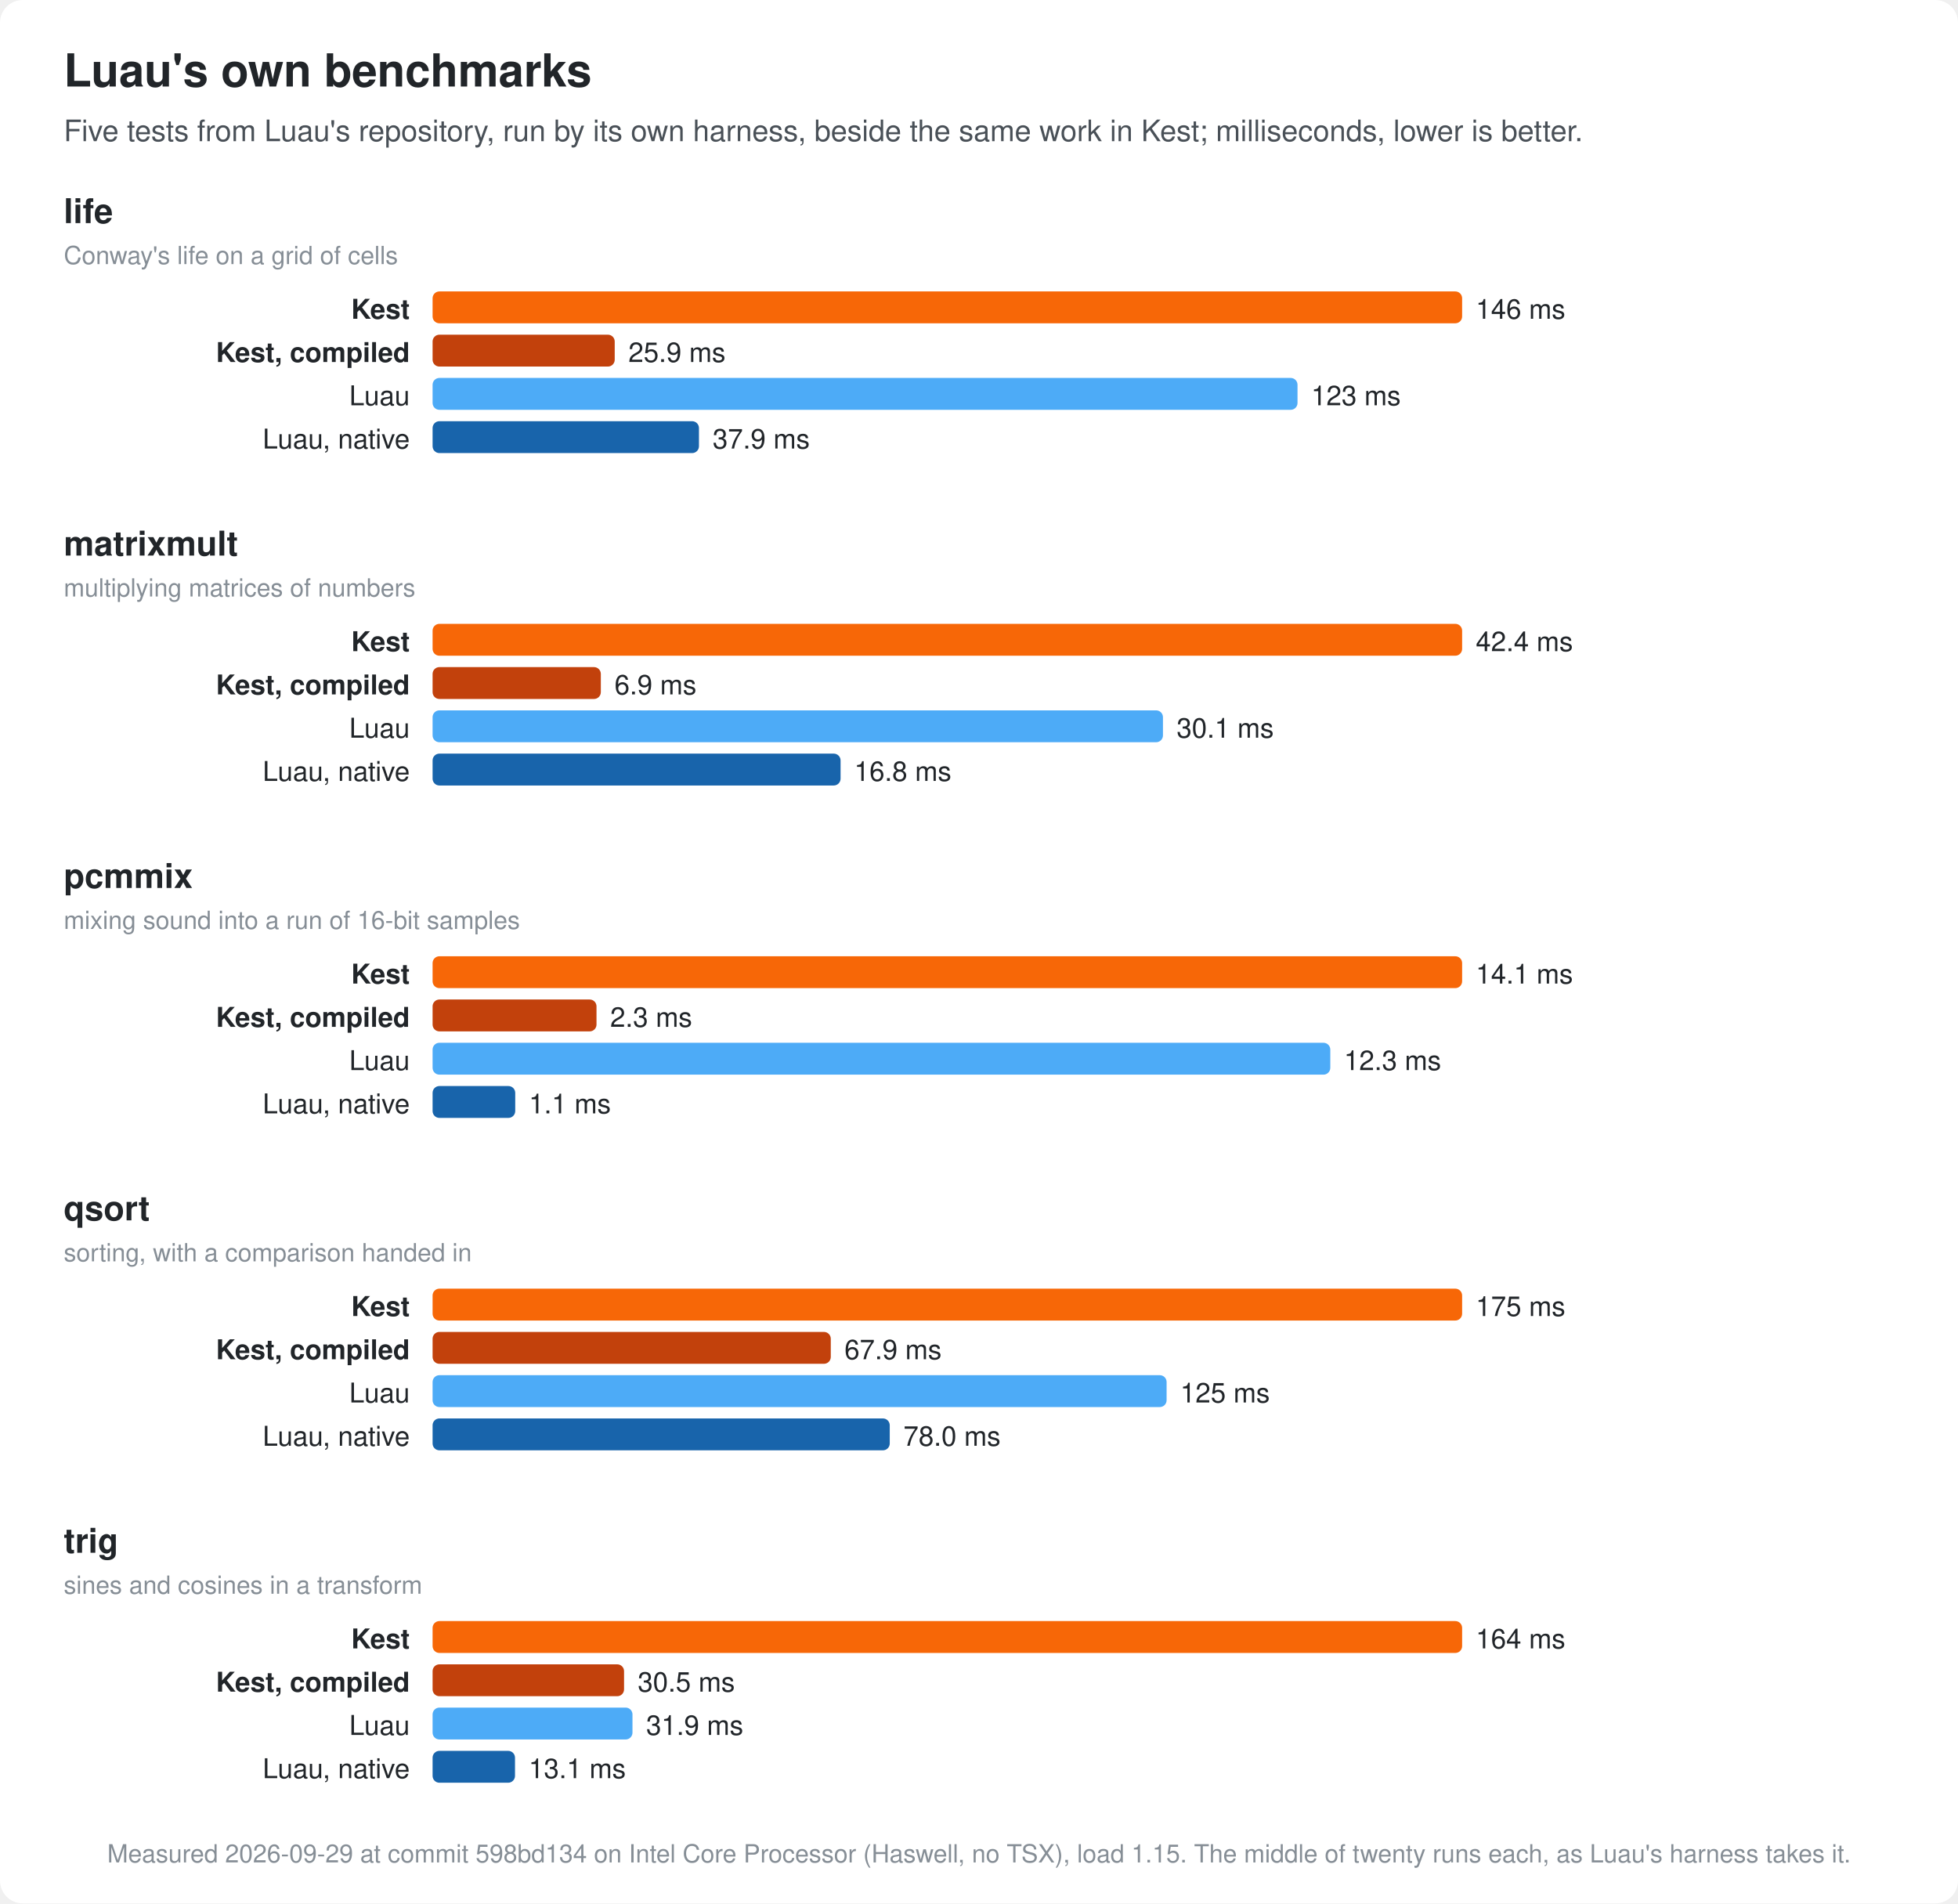
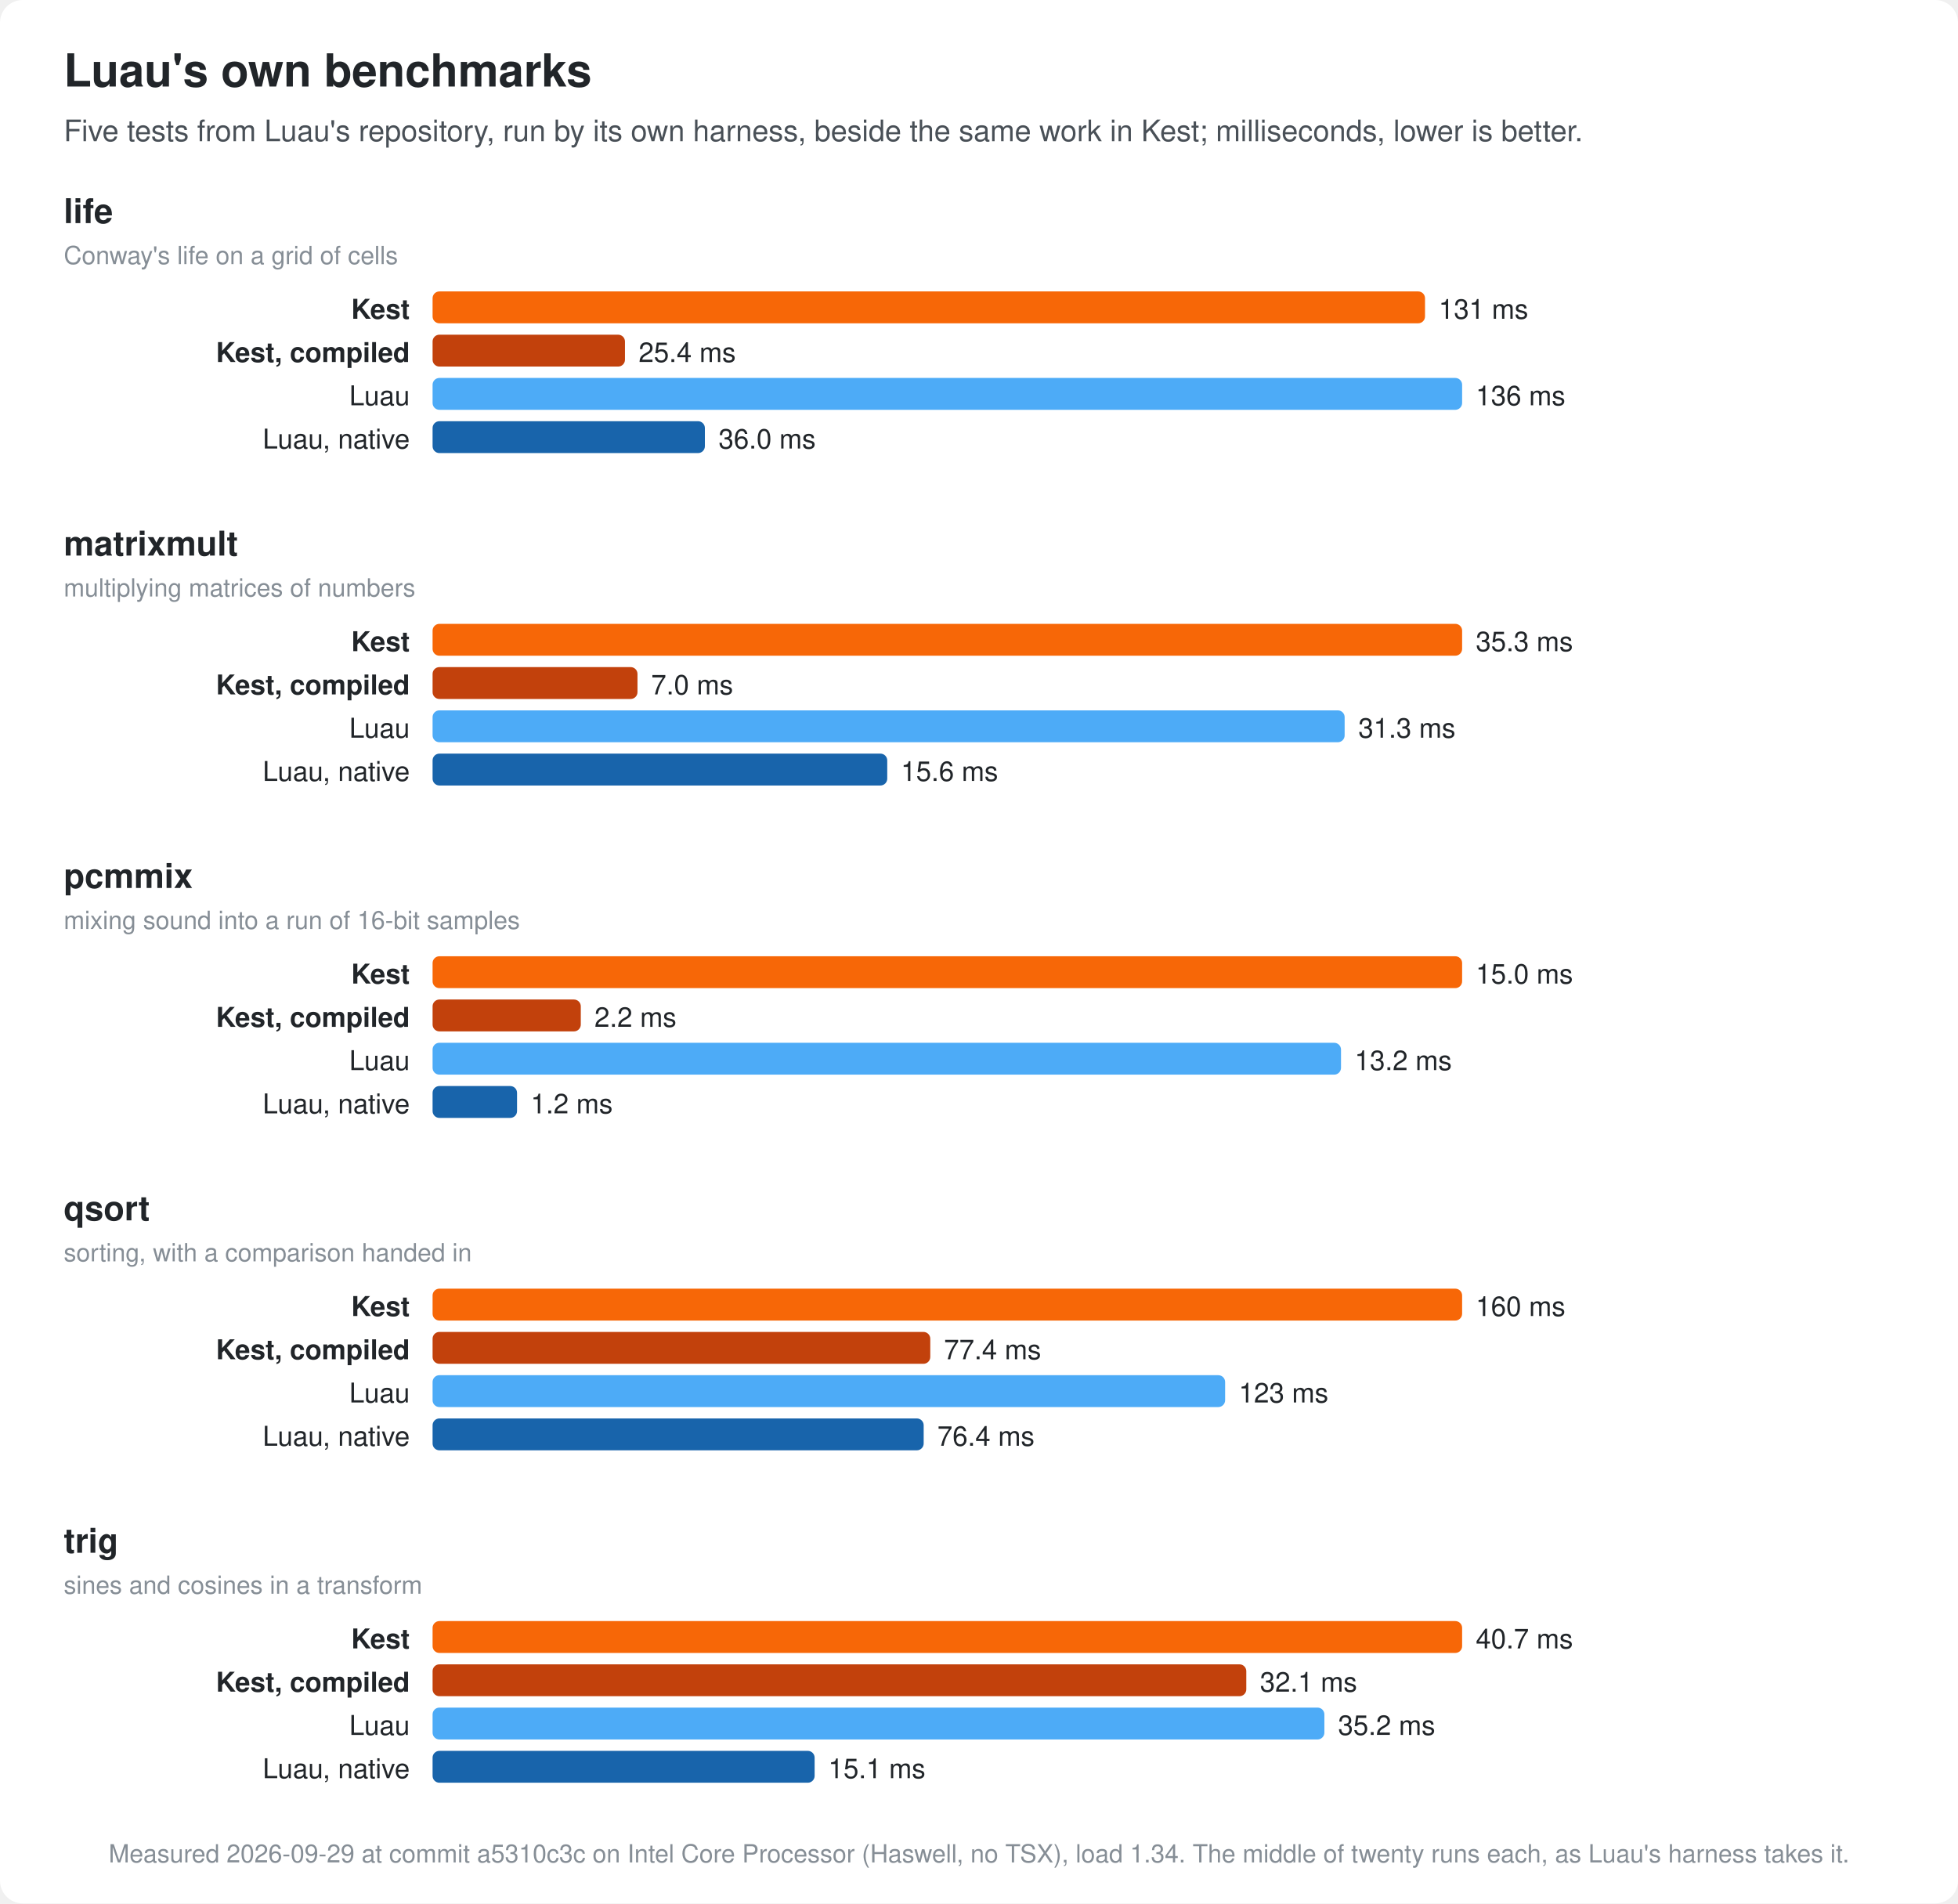
<svg xmlns="http://www.w3.org/2000/svg" width="860" height="836" viewBox="0 0 860 836">
  <rect width="100%" height="100%" rx="10" fill="#ffffff" />
  <text x="28.0" y="38.0" font-family="-apple-system,Segoe UI,Helvetica,Arial,sans-serif" font-size="20" font-weight="bold" fill="#212529" text-anchor="start">Luau's own benchmarks</text>
  <text x="28.0" y="62.0" font-family="-apple-system,Segoe UI,Helvetica,Arial,sans-serif" font-size="13" font-weight="normal" fill="#495057" text-anchor="start">Five tests from Luau's repository, run by its own harness, beside the same work in Kest; milliseconds, lower is better.</text>
  <text x="28.0" y="98.0" font-family="-apple-system,Segoe UI,Helvetica,Arial,sans-serif" font-size="15" font-weight="bold" fill="#212529" text-anchor="start">life</text>
  <text x="28.0" y="116.0" font-family="-apple-system,Segoe UI,Helvetica,Arial,sans-serif" font-size="11" font-weight="normal" fill="#868e96" text-anchor="start">Conway's life on a grid of cells</text>
  <text x="180.0" y="140.0" font-family="-apple-system,Segoe UI,Helvetica,Arial,sans-serif" font-size="12" font-weight="bold" fill="#212529" text-anchor="end">Kest</text>
-   <rect x="190" y="128.0" width="452.2" height="14" rx="3" fill="#f76707" />
-   <text x="648.2" y="140.0" font-family="-apple-system,Segoe UI,Helvetica,Arial,sans-serif" font-size="12" font-weight="normal" fill="#212529" text-anchor="start">146 ms</text>
+   <rect x="190" y="128.0" width="435.9" height="14" rx="3" fill="#f76707" />
+   <text x="631.9" y="140.0" font-family="-apple-system,Segoe UI,Helvetica,Arial,sans-serif" font-size="12" font-weight="normal" fill="#212529" text-anchor="start">131 ms</text>
  <text x="180.0" y="159.0" font-family="-apple-system,Segoe UI,Helvetica,Arial,sans-serif" font-size="12" font-weight="bold" fill="#212529" text-anchor="end">Kest, compiled</text>
-   <rect x="190" y="147.0" width="80.0" height="14" rx="3" fill="#c2410c" />
-   <text x="276.0" y="159.0" font-family="-apple-system,Segoe UI,Helvetica,Arial,sans-serif" font-size="12" font-weight="normal" fill="#212529" text-anchor="start">25.9 ms</text>
+   <rect x="190" y="147.0" width="84.5" height="14" rx="3" fill="#c2410c" />
+   <text x="280.5" y="159.0" font-family="-apple-system,Segoe UI,Helvetica,Arial,sans-serif" font-size="12" font-weight="normal" fill="#212529" text-anchor="start">25.4 ms</text>
  <text x="180.0" y="178.0" font-family="-apple-system,Segoe UI,Helvetica,Arial,sans-serif" font-size="12" font-weight="normal" fill="#212529" text-anchor="end">Luau</text>
-   <rect x="190" y="166.0" width="379.9" height="14" rx="3" fill="#4dabf7" />
-   <text x="575.9" y="178.0" font-family="-apple-system,Segoe UI,Helvetica,Arial,sans-serif" font-size="12" font-weight="normal" fill="#212529" text-anchor="start">123 ms</text>
+   <rect x="190" y="166.0" width="452.2" height="14" rx="3" fill="#4dabf7" />
+   <text x="648.2" y="178.0" font-family="-apple-system,Segoe UI,Helvetica,Arial,sans-serif" font-size="12" font-weight="normal" fill="#212529" text-anchor="start">136 ms</text>
  <text x="180.0" y="197.0" font-family="-apple-system,Segoe UI,Helvetica,Arial,sans-serif" font-size="12" font-weight="normal" fill="#212529" text-anchor="end">Luau, native</text>
-   <rect x="190" y="185.0" width="117.0" height="14" rx="3" fill="#1864ab" />
-   <text x="313.0" y="197.0" font-family="-apple-system,Segoe UI,Helvetica,Arial,sans-serif" font-size="12" font-weight="normal" fill="#212529" text-anchor="start">37.9 ms</text>
+   <rect x="190" y="185.0" width="119.6" height="14" rx="3" fill="#1864ab" />
+   <text x="315.6" y="197.0" font-family="-apple-system,Segoe UI,Helvetica,Arial,sans-serif" font-size="12" font-weight="normal" fill="#212529" text-anchor="start">36.0 ms</text>
  <text x="28.0" y="244.0" font-family="-apple-system,Segoe UI,Helvetica,Arial,sans-serif" font-size="15" font-weight="bold" fill="#212529" text-anchor="start">matrixmult</text>
  <text x="28.0" y="262.0" font-family="-apple-system,Segoe UI,Helvetica,Arial,sans-serif" font-size="11" font-weight="normal" fill="#868e96" text-anchor="start">multiplying matrices of numbers</text>
  <text x="180.0" y="286.0" font-family="-apple-system,Segoe UI,Helvetica,Arial,sans-serif" font-size="12" font-weight="bold" fill="#212529" text-anchor="end">Kest</text>
  <rect x="190" y="274.0" width="452.2" height="14" rx="3" fill="#f76707" />
-   <text x="648.2" y="286.0" font-family="-apple-system,Segoe UI,Helvetica,Arial,sans-serif" font-size="12" font-weight="normal" fill="#212529" text-anchor="start">42.4 ms</text>
+   <text x="648.2" y="286.0" font-family="-apple-system,Segoe UI,Helvetica,Arial,sans-serif" font-size="12" font-weight="normal" fill="#212529" text-anchor="start">35.3 ms</text>
  <text x="180.0" y="305.0" font-family="-apple-system,Segoe UI,Helvetica,Arial,sans-serif" font-size="12" font-weight="bold" fill="#212529" text-anchor="end">Kest, compiled</text>
-   <rect x="190" y="293.0" width="73.9" height="14" rx="3" fill="#c2410c" />
-   <text x="269.9" y="305.0" font-family="-apple-system,Segoe UI,Helvetica,Arial,sans-serif" font-size="12" font-weight="normal" fill="#212529" text-anchor="start">6.9 ms</text>
+   <rect x="190" y="293.0" width="90.0" height="14" rx="3" fill="#c2410c" />
+   <text x="286.0" y="305.0" font-family="-apple-system,Segoe UI,Helvetica,Arial,sans-serif" font-size="12" font-weight="normal" fill="#212529" text-anchor="start">7.0 ms</text>
  <text x="180.0" y="324.0" font-family="-apple-system,Segoe UI,Helvetica,Arial,sans-serif" font-size="12" font-weight="normal" fill="#212529" text-anchor="end">Luau</text>
-   <rect x="190" y="312.0" width="320.8" height="14" rx="3" fill="#4dabf7" />
-   <text x="516.8" y="324.0" font-family="-apple-system,Segoe UI,Helvetica,Arial,sans-serif" font-size="12" font-weight="normal" fill="#212529" text-anchor="start">30.1 ms</text>
+   <rect x="190" y="312.0" width="400.6" height="14" rx="3" fill="#4dabf7" />
+   <text x="596.6" y="324.0" font-family="-apple-system,Segoe UI,Helvetica,Arial,sans-serif" font-size="12" font-weight="normal" fill="#212529" text-anchor="start">31.3 ms</text>
  <text x="180.0" y="343.0" font-family="-apple-system,Segoe UI,Helvetica,Arial,sans-serif" font-size="12" font-weight="normal" fill="#212529" text-anchor="end">Luau, native</text>
-   <rect x="190" y="331.0" width="179.2" height="14" rx="3" fill="#1864ab" />
-   <text x="375.2" y="343.0" font-family="-apple-system,Segoe UI,Helvetica,Arial,sans-serif" font-size="12" font-weight="normal" fill="#212529" text-anchor="start">16.8 ms</text>
+   <rect x="190" y="331.0" width="199.7" height="14" rx="3" fill="#1864ab" />
+   <text x="395.7" y="343.0" font-family="-apple-system,Segoe UI,Helvetica,Arial,sans-serif" font-size="12" font-weight="normal" fill="#212529" text-anchor="start">15.6 ms</text>
  <text x="28.0" y="390.0" font-family="-apple-system,Segoe UI,Helvetica,Arial,sans-serif" font-size="15" font-weight="bold" fill="#212529" text-anchor="start">pcmmix</text>
  <text x="28.0" y="408.0" font-family="-apple-system,Segoe UI,Helvetica,Arial,sans-serif" font-size="11" font-weight="normal" fill="#868e96" text-anchor="start">mixing sound into a run of 16-bit samples</text>
  <text x="180.0" y="432.0" font-family="-apple-system,Segoe UI,Helvetica,Arial,sans-serif" font-size="12" font-weight="bold" fill="#212529" text-anchor="end">Kest</text>
  <rect x="190" y="420.0" width="452.2" height="14" rx="3" fill="#f76707" />
-   <text x="648.2" y="432.0" font-family="-apple-system,Segoe UI,Helvetica,Arial,sans-serif" font-size="12" font-weight="normal" fill="#212529" text-anchor="start">14.1 ms</text>
+   <text x="648.2" y="432.0" font-family="-apple-system,Segoe UI,Helvetica,Arial,sans-serif" font-size="12" font-weight="normal" fill="#212529" text-anchor="start">15.0 ms</text>
  <text x="180.0" y="451.0" font-family="-apple-system,Segoe UI,Helvetica,Arial,sans-serif" font-size="12" font-weight="bold" fill="#212529" text-anchor="end">Kest, compiled</text>
-   <rect x="190" y="439.0" width="72.0" height="14" rx="3" fill="#c2410c" />
-   <text x="268.0" y="451.0" font-family="-apple-system,Segoe UI,Helvetica,Arial,sans-serif" font-size="12" font-weight="normal" fill="#212529" text-anchor="start">2.3 ms</text>
+   <rect x="190" y="439.0" width="65.1" height="14" rx="3" fill="#c2410c" />
+   <text x="261.1" y="451.0" font-family="-apple-system,Segoe UI,Helvetica,Arial,sans-serif" font-size="12" font-weight="normal" fill="#212529" text-anchor="start">2.2 ms</text>
  <text x="180.0" y="470.0" font-family="-apple-system,Segoe UI,Helvetica,Arial,sans-serif" font-size="12" font-weight="normal" fill="#212529" text-anchor="end">Luau</text>
-   <rect x="190" y="458.0" width="394.3" height="14" rx="3" fill="#4dabf7" />
-   <text x="590.3" y="470.0" font-family="-apple-system,Segoe UI,Helvetica,Arial,sans-serif" font-size="12" font-weight="normal" fill="#212529" text-anchor="start">12.3 ms</text>
+   <rect x="190" y="458.0" width="399.0" height="14" rx="3" fill="#4dabf7" />
+   <text x="595.0" y="470.0" font-family="-apple-system,Segoe UI,Helvetica,Arial,sans-serif" font-size="12" font-weight="normal" fill="#212529" text-anchor="start">13.2 ms</text>
  <text x="180.0" y="489.0" font-family="-apple-system,Segoe UI,Helvetica,Arial,sans-serif" font-size="12" font-weight="normal" fill="#212529" text-anchor="end">Luau, native</text>
-   <rect x="190" y="477.0" width="36.3" height="14" rx="3" fill="#1864ab" />
-   <text x="232.3" y="489.0" font-family="-apple-system,Segoe UI,Helvetica,Arial,sans-serif" font-size="12" font-weight="normal" fill="#212529" text-anchor="start">1.1 ms</text>
+   <rect x="190" y="477.0" width="37.1" height="14" rx="3" fill="#1864ab" />
+   <text x="233.1" y="489.0" font-family="-apple-system,Segoe UI,Helvetica,Arial,sans-serif" font-size="12" font-weight="normal" fill="#212529" text-anchor="start">1.2 ms</text>
  <text x="28.0" y="536.0" font-family="-apple-system,Segoe UI,Helvetica,Arial,sans-serif" font-size="15" font-weight="bold" fill="#212529" text-anchor="start">qsort</text>
  <text x="28.0" y="554.0" font-family="-apple-system,Segoe UI,Helvetica,Arial,sans-serif" font-size="11" font-weight="normal" fill="#868e96" text-anchor="start">sorting, with a comparison handed in</text>
  <text x="180.0" y="578.0" font-family="-apple-system,Segoe UI,Helvetica,Arial,sans-serif" font-size="12" font-weight="bold" fill="#212529" text-anchor="end">Kest</text>
  <rect x="190" y="566.0" width="452.2" height="14" rx="3" fill="#f76707" />
-   <text x="648.2" y="578.0" font-family="-apple-system,Segoe UI,Helvetica,Arial,sans-serif" font-size="12" font-weight="normal" fill="#212529" text-anchor="start">175 ms</text>
+   <text x="648.2" y="578.0" font-family="-apple-system,Segoe UI,Helvetica,Arial,sans-serif" font-size="12" font-weight="normal" fill="#212529" text-anchor="start">160 ms</text>
  <text x="180.0" y="597.0" font-family="-apple-system,Segoe UI,Helvetica,Arial,sans-serif" font-size="12" font-weight="bold" fill="#212529" text-anchor="end">Kest, compiled</text>
-   <rect x="190" y="585.0" width="174.9" height="14" rx="3" fill="#c2410c" />
-   <text x="370.9" y="597.0" font-family="-apple-system,Segoe UI,Helvetica,Arial,sans-serif" font-size="12" font-weight="normal" fill="#212529" text-anchor="start">67.9 ms</text>
+   <rect x="190" y="585.0" width="218.6" height="14" rx="3" fill="#c2410c" />
+   <text x="414.6" y="597.0" font-family="-apple-system,Segoe UI,Helvetica,Arial,sans-serif" font-size="12" font-weight="normal" fill="#212529" text-anchor="start">77.4 ms</text>
  <text x="180.0" y="616.0" font-family="-apple-system,Segoe UI,Helvetica,Arial,sans-serif" font-size="12" font-weight="normal" fill="#212529" text-anchor="end">Luau</text>
-   <rect x="190" y="604.0" width="322.4" height="14" rx="3" fill="#4dabf7" />
-   <text x="518.4" y="616.0" font-family="-apple-system,Segoe UI,Helvetica,Arial,sans-serif" font-size="12" font-weight="normal" fill="#212529" text-anchor="start">125 ms</text>
+   <rect x="190" y="604.0" width="348.1" height="14" rx="3" fill="#4dabf7" />
+   <text x="544.1" y="616.0" font-family="-apple-system,Segoe UI,Helvetica,Arial,sans-serif" font-size="12" font-weight="normal" fill="#212529" text-anchor="start">123 ms</text>
  <text x="180.0" y="635.0" font-family="-apple-system,Segoe UI,Helvetica,Arial,sans-serif" font-size="12" font-weight="normal" fill="#212529" text-anchor="end">Luau, native</text>
-   <rect x="190" y="623.0" width="200.8" height="14" rx="3" fill="#1864ab" />
-   <text x="396.8" y="635.0" font-family="-apple-system,Segoe UI,Helvetica,Arial,sans-serif" font-size="12" font-weight="normal" fill="#212529" text-anchor="start">78.0 ms</text>
+   <rect x="190" y="623.0" width="215.7" height="14" rx="3" fill="#1864ab" />
+   <text x="411.7" y="635.0" font-family="-apple-system,Segoe UI,Helvetica,Arial,sans-serif" font-size="12" font-weight="normal" fill="#212529" text-anchor="start">76.4 ms</text>
  <text x="28.0" y="682.0" font-family="-apple-system,Segoe UI,Helvetica,Arial,sans-serif" font-size="15" font-weight="bold" fill="#212529" text-anchor="start">trig</text>
  <text x="28.0" y="700.0" font-family="-apple-system,Segoe UI,Helvetica,Arial,sans-serif" font-size="11" font-weight="normal" fill="#868e96" text-anchor="start">sines and cosines in a transform</text>
  <text x="180.0" y="724.0" font-family="-apple-system,Segoe UI,Helvetica,Arial,sans-serif" font-size="12" font-weight="bold" fill="#212529" text-anchor="end">Kest</text>
  <rect x="190" y="712.0" width="452.2" height="14" rx="3" fill="#f76707" />
-   <text x="648.2" y="724.0" font-family="-apple-system,Segoe UI,Helvetica,Arial,sans-serif" font-size="12" font-weight="normal" fill="#212529" text-anchor="start">164 ms</text>
+   <text x="648.2" y="724.0" font-family="-apple-system,Segoe UI,Helvetica,Arial,sans-serif" font-size="12" font-weight="normal" fill="#212529" text-anchor="start">40.7 ms</text>
  <text x="180.0" y="743.0" font-family="-apple-system,Segoe UI,Helvetica,Arial,sans-serif" font-size="12" font-weight="bold" fill="#212529" text-anchor="end">Kest, compiled</text>
-   <rect x="190" y="731.0" width="84.1" height="14" rx="3" fill="#c2410c" />
-   <text x="280.1" y="743.0" font-family="-apple-system,Segoe UI,Helvetica,Arial,sans-serif" font-size="12" font-weight="normal" fill="#212529" text-anchor="start">30.5 ms</text>
+   <rect x="190" y="731.0" width="357.4" height="14" rx="3" fill="#c2410c" />
+   <text x="553.4" y="743.0" font-family="-apple-system,Segoe UI,Helvetica,Arial,sans-serif" font-size="12" font-weight="normal" fill="#212529" text-anchor="start">32.1 ms</text>
  <text x="180.0" y="762.0" font-family="-apple-system,Segoe UI,Helvetica,Arial,sans-serif" font-size="12" font-weight="normal" fill="#212529" text-anchor="end">Luau</text>
-   <rect x="190" y="750.0" width="87.8" height="14" rx="3" fill="#4dabf7" />
-   <text x="283.8" y="762.0" font-family="-apple-system,Segoe UI,Helvetica,Arial,sans-serif" font-size="12" font-weight="normal" fill="#212529" text-anchor="start">31.9 ms</text>
+   <rect x="190" y="750.0" width="391.7" height="14" rx="3" fill="#4dabf7" />
+   <text x="587.7" y="762.0" font-family="-apple-system,Segoe UI,Helvetica,Arial,sans-serif" font-size="12" font-weight="normal" fill="#212529" text-anchor="start">35.2 ms</text>
  <text x="180.0" y="781.0" font-family="-apple-system,Segoe UI,Helvetica,Arial,sans-serif" font-size="12" font-weight="normal" fill="#212529" text-anchor="end">Luau, native</text>
-   <rect x="190" y="769.0" width="36.2" height="14" rx="3" fill="#1864ab" />
-   <text x="232.2" y="781.0" font-family="-apple-system,Segoe UI,Helvetica,Arial,sans-serif" font-size="12" font-weight="normal" fill="#212529" text-anchor="start">13.1 ms</text>
-   <text x="430.0" y="818.0" font-family="-apple-system,Segoe UI,Helvetica,Arial,sans-serif" font-size="11" font-weight="normal" fill="#868e96" text-anchor="middle">Measured 2026-09-29 at commit 598bd134 on Intel Core Processor (Haswell, no TSX), load 1.15. The middle of twenty runs each, as Luau's harness takes it.</text>
+   <rect x="190" y="769.0" width="167.8" height="14" rx="3" fill="#1864ab" />
+   <text x="363.8" y="781.0" font-family="-apple-system,Segoe UI,Helvetica,Arial,sans-serif" font-size="12" font-weight="normal" fill="#212529" text-anchor="start">15.1 ms</text>
+   <text x="430.0" y="818.0" font-family="-apple-system,Segoe UI,Helvetica,Arial,sans-serif" font-size="11" font-weight="normal" fill="#868e96" text-anchor="middle">Measured 2026-09-29 at commit a5310c3c on Intel Core Processor (Haswell, no TSX), load 1.34. The middle of twenty runs each, as Luau's harness takes it.</text>
</svg>
